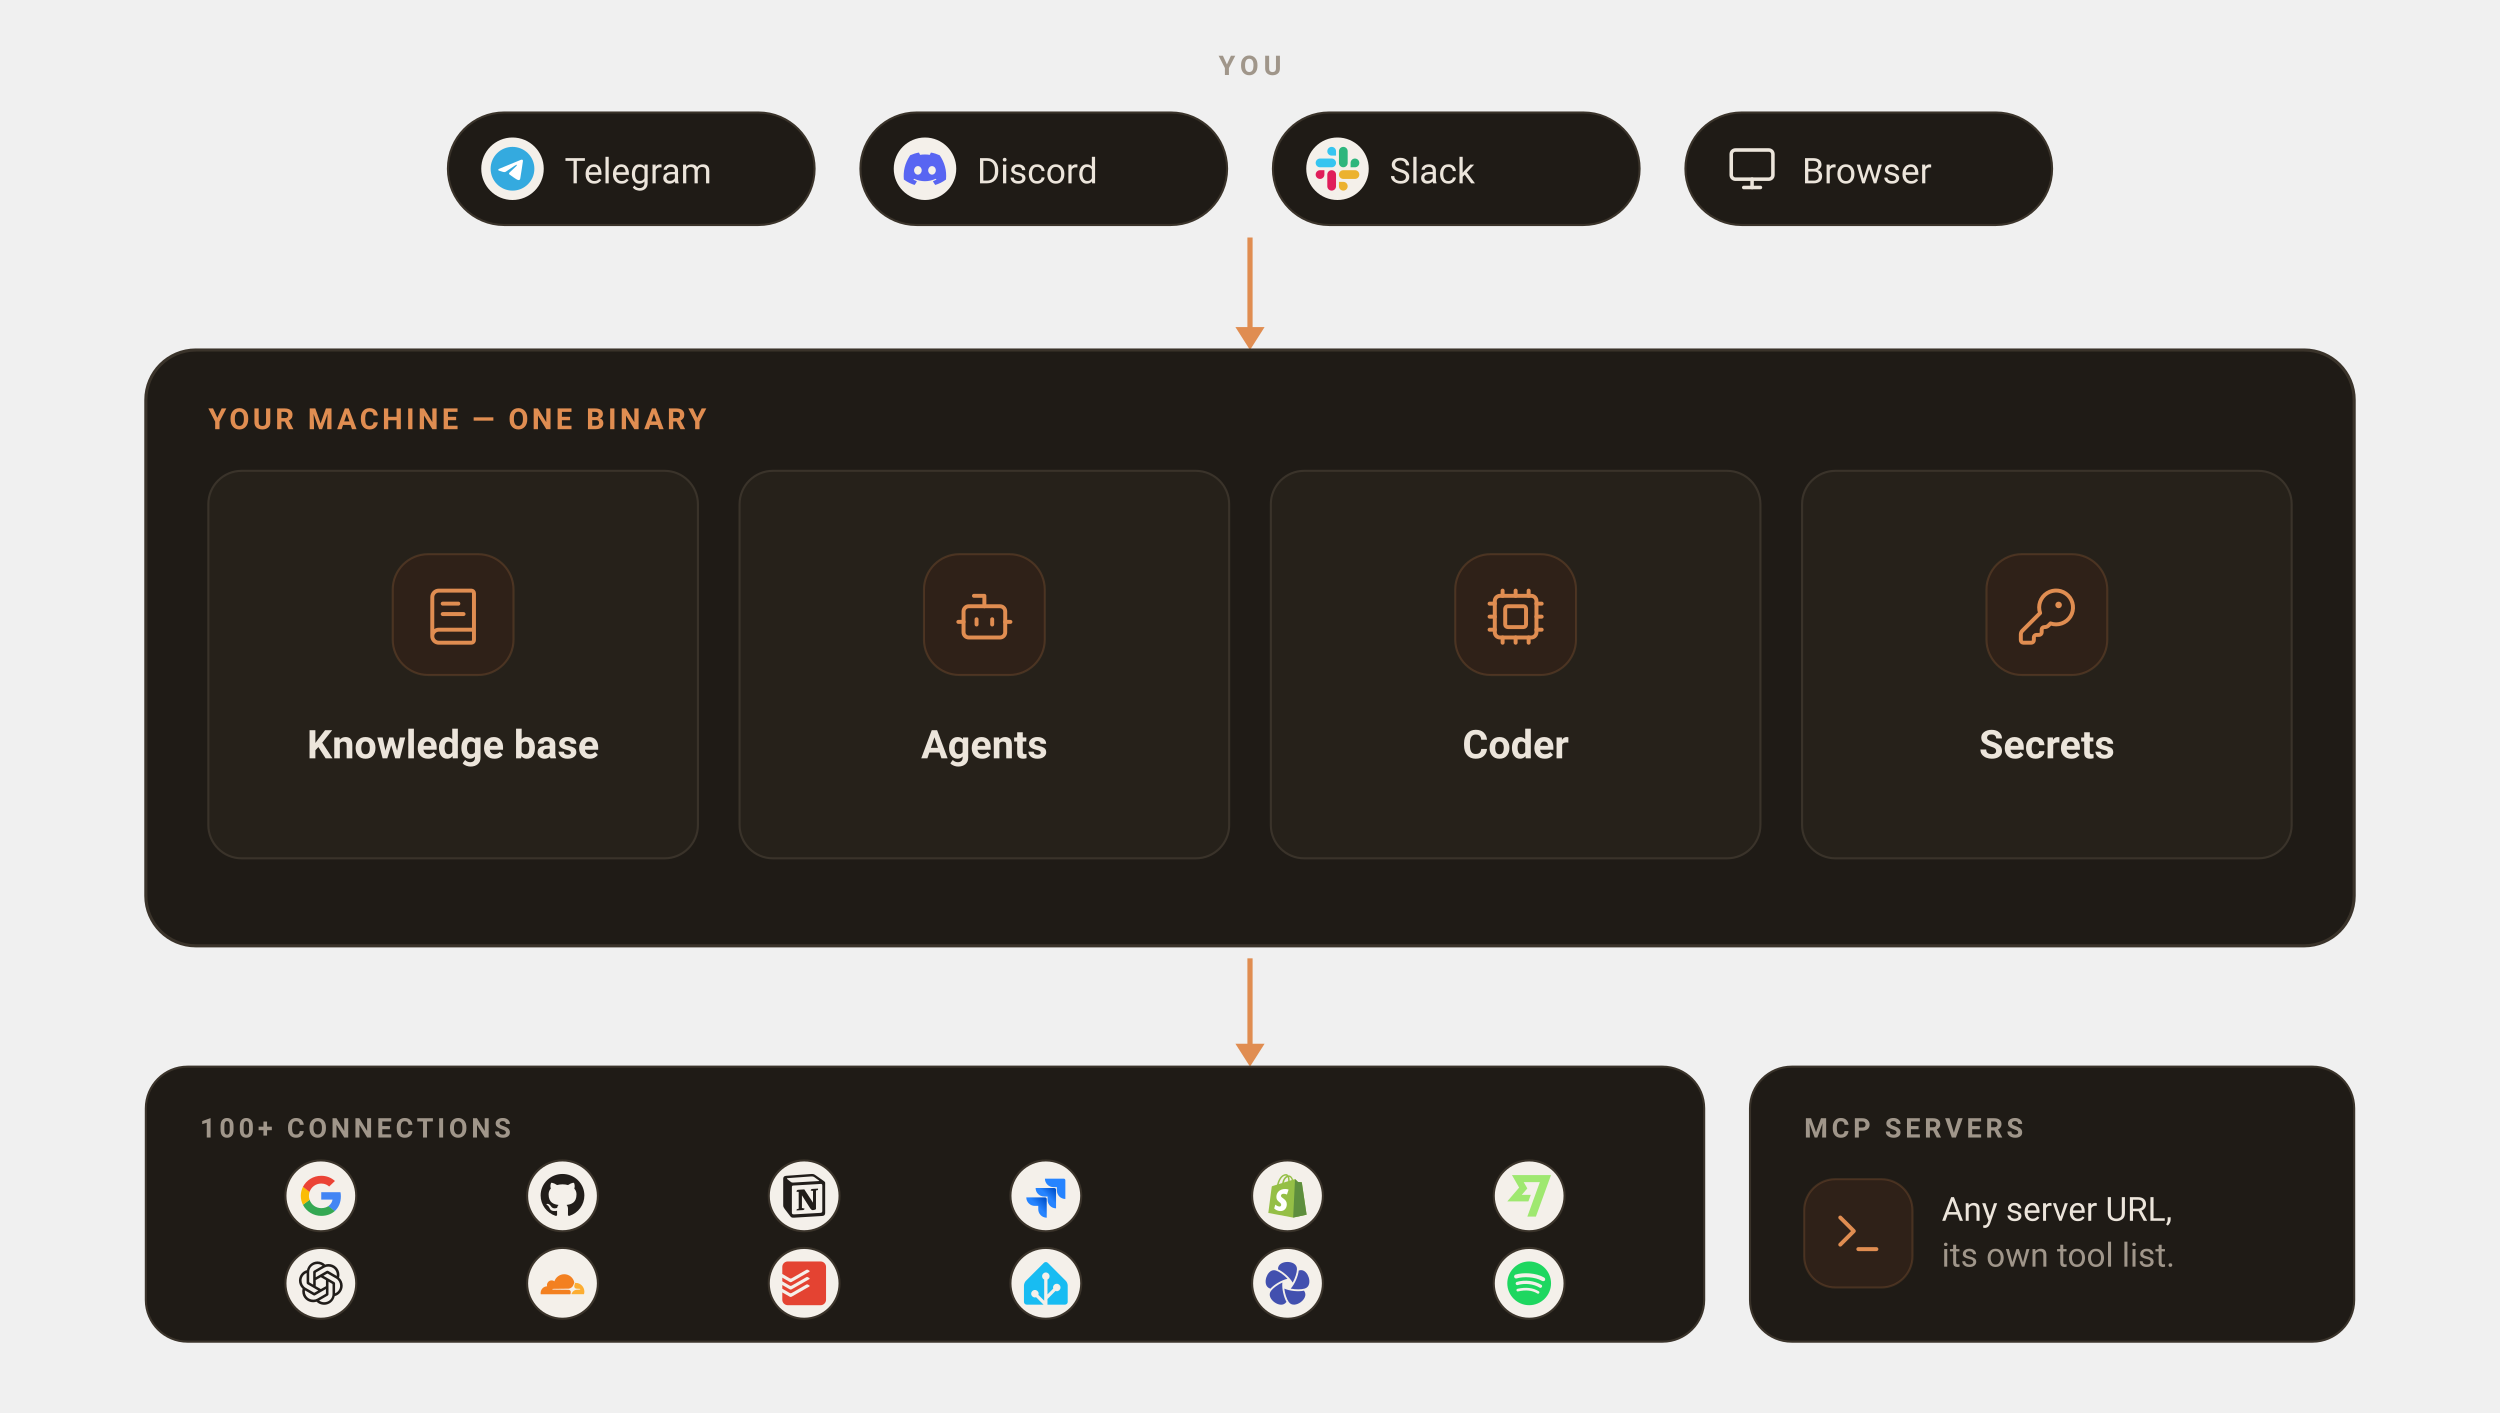
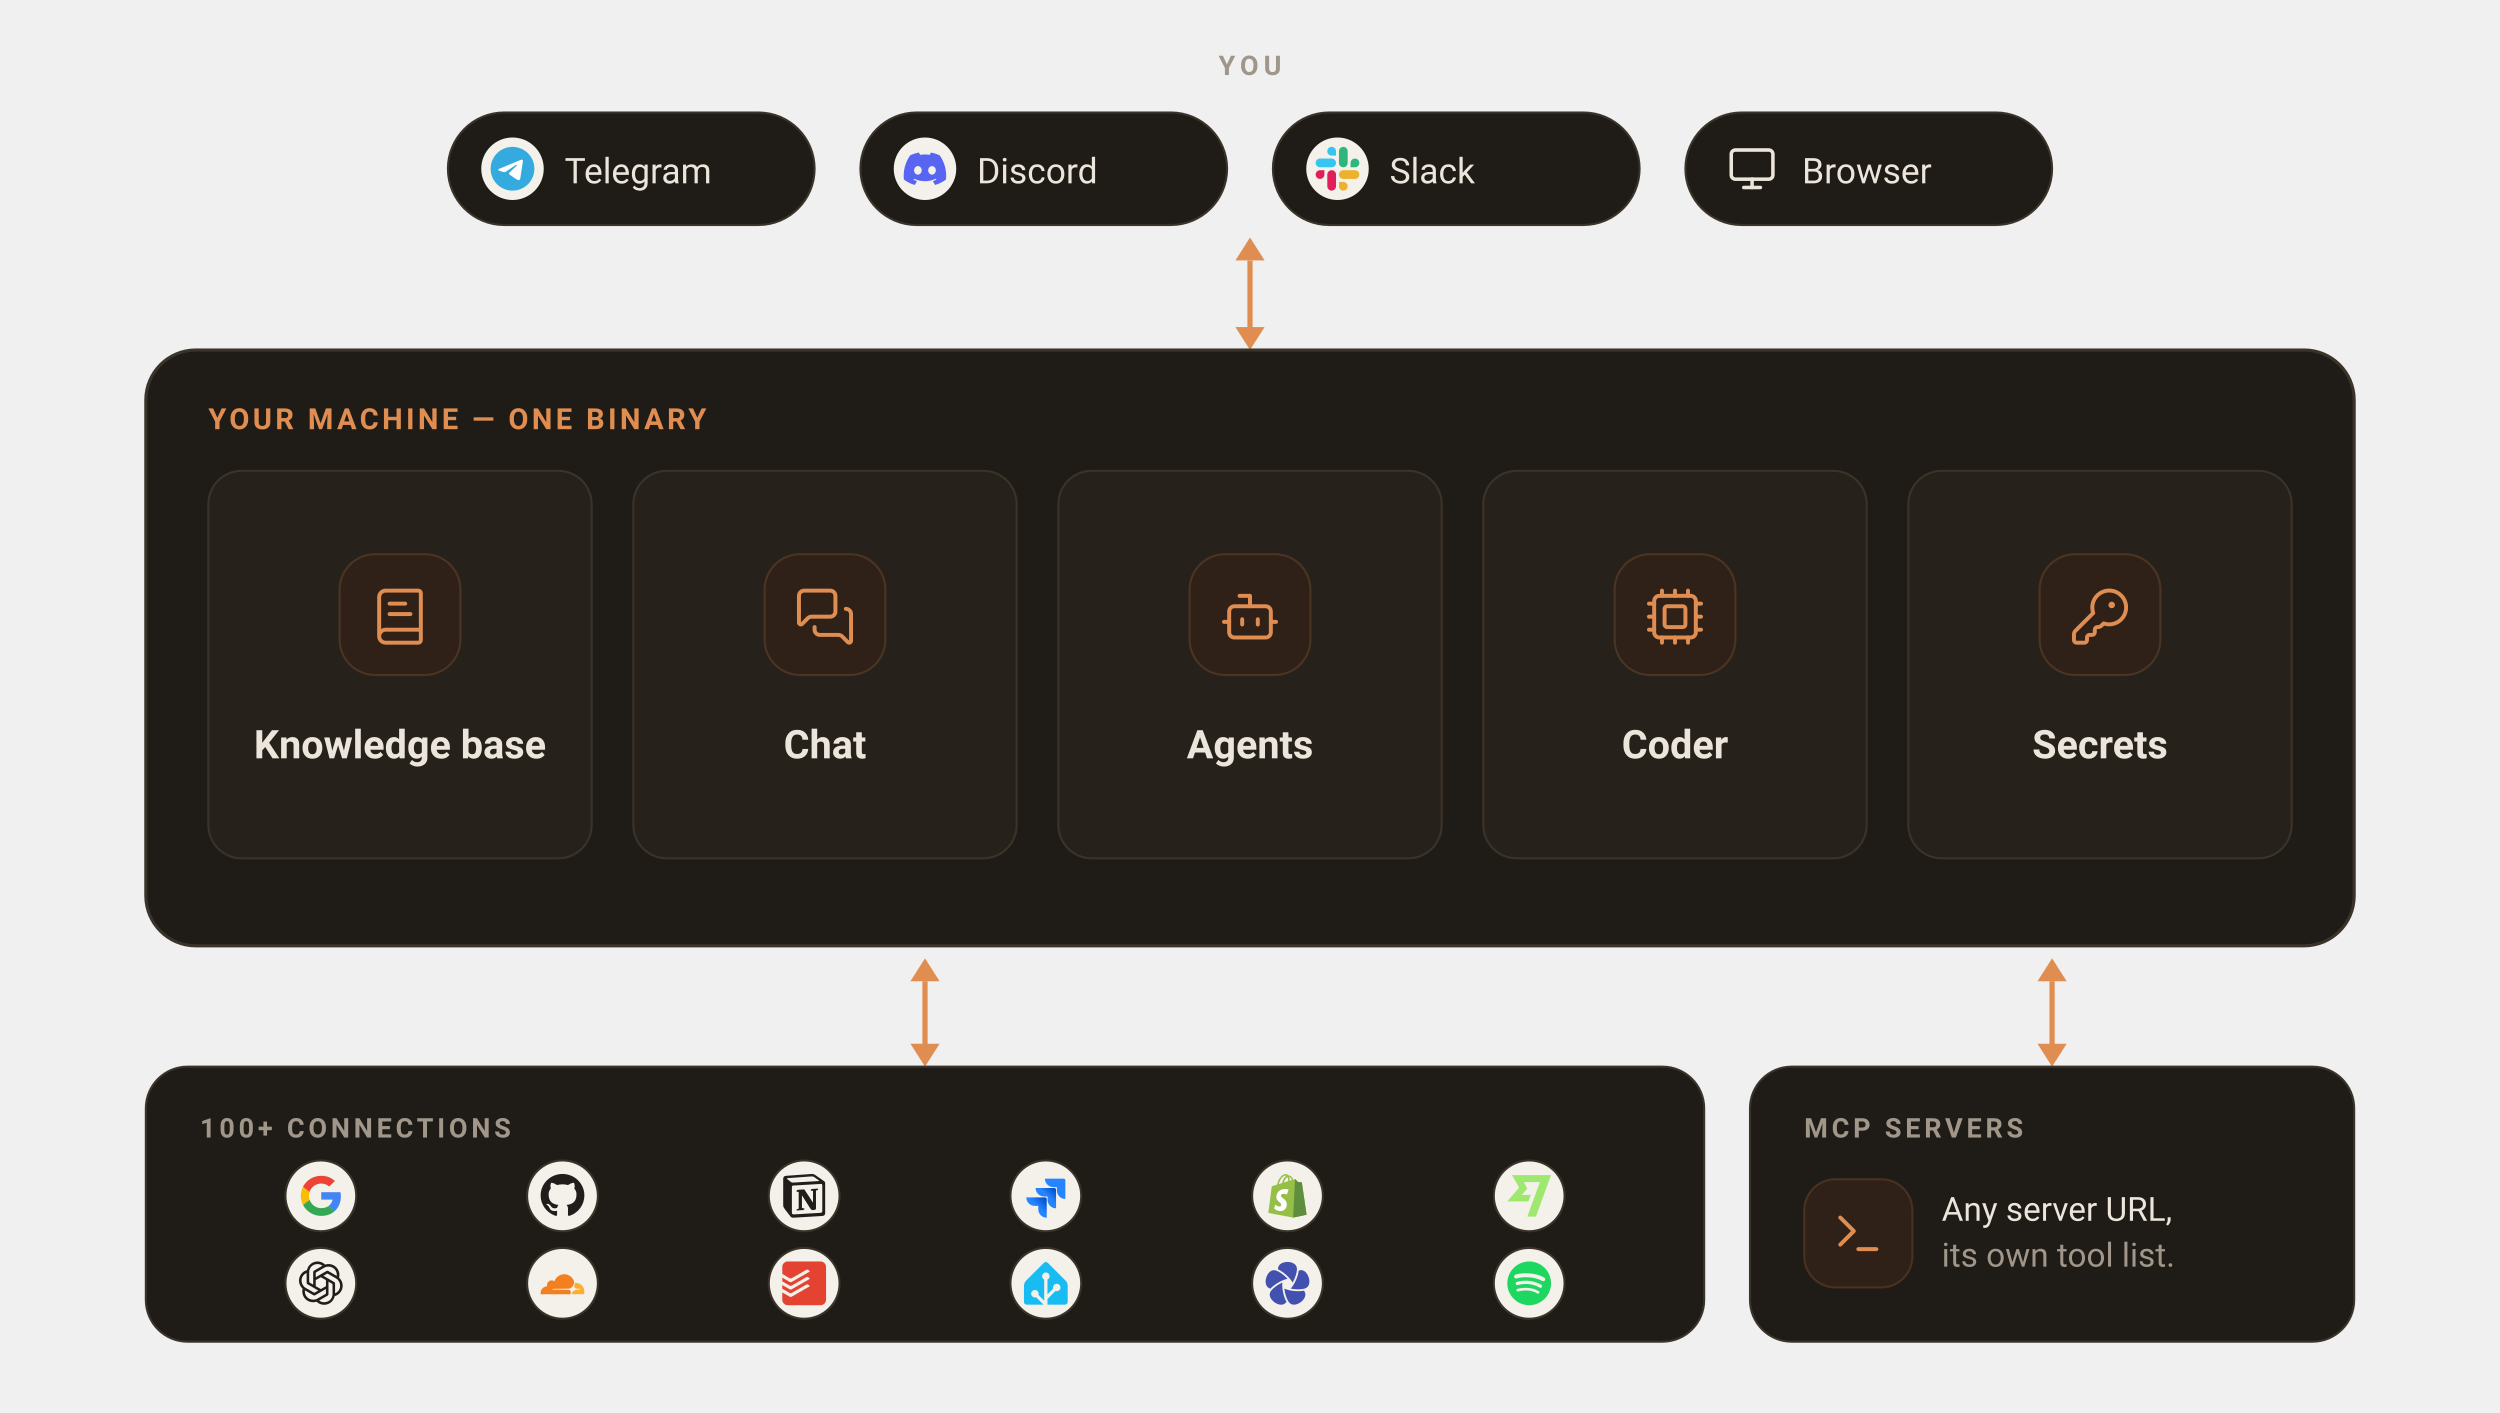
<svg xmlns="http://www.w3.org/2000/svg" xmlns:xlink="http://www.w3.org/1999/xlink" viewBox="0 0 1200 678" width="1200" height="678" role="img" aria-labelledby="rookery-architecture-telegram-di">
  <g font-family="ui-sans-serif, system-ui, -apple-system, 'Segoe UI', Roboto, Helvetica, Arial, sans-serif">
    <text x="600" y="36" font-size="13" fill="#a0968a" font-weight="600" text-anchor="middle" letter-spacing="2.4">YOU</text>
    <rect x="215" y="54" width="176" height="54" rx="27.0" fill="#1f1b16" stroke="#3a332a" />
    <circle cx="246" cy="81.0" r="15" fill="#f4f0ea" />
    <g transform="translate(235.5 70.5) scale(0.042)" color="#ece5db" fill="none">
      <path d="M250 500c138.071 0 250-111.929 250-250S388.071 0 250 0 0 111.929 0 250s111.929 250 250 250z" fill="#34aadf" />
      <path d="M104.047 247.832s125-51.3 168.352-69.364c16.619-7.225 72.977-30.347 72.977-30.347s26.012-10.115 23.844 14.451c-.723 10.116-6.503 45.52-12.283 83.815-8.671 54.191-18.064 113.439-18.064 113.439s-1.445 16.619-13.728 19.509-32.515-10.115-36.127-13.006c-2.891-2.167-54.191-34.682-72.977-50.578-5.058-4.335-10.838-13.005.722-23.121 26.012-23.844 57.081-53.468 75.867-72.254 8.671-8.671 17.341-28.902-18.786-4.336-51.3 35.405-101.878 68.642-101.878 68.642s-11.561 7.225-33.237.722c-21.677-6.502-46.966-15.173-46.966-15.173s-17.34-10.838 12.284-22.399z" fill="#fff" />
    </g>
    <text x="271" y="88" font-size="17" fill="#ece5db">Telegram</text>
    <rect x="413" y="54" width="176" height="54" rx="27.0" fill="#1f1b16" stroke="#3a332a" />
    <circle cx="444" cy="81.0" r="15" fill="#f4f0ea" />
    <g transform="translate(433.77 73.23) scale(0.02549)" color="#ece5db">
      <path d="m678.27 51.62c90.35 132.84 134.97 282.68 118.29 455.18-.07.73-.45 1.4-1.05 1.84-68.42 50.24-134.71 80.73-200.07 100.95a2.55 2.55 0 0 1 -2.81-.95c-15.1-21.01-28.82-43.16-40.84-66.42-.69-1.37-.06-3.02 1.36-3.56 21.79-8.21 42.51-18.05 62.44-29.7 1.57-.92 1.67-3.17.22-4.25-4.23-3.14-8.42-6.44-12.43-9.74-.75-.61-1.76-.73-2.61-.32-129.39 59.75-271.13 59.75-402.05 0-.85-.38-1.86-.25-2.59.35-4 3.3-8.2 6.57-12.39 9.71-1.45 1.08-1.33 3.33.25 4.25 19.93 11.43 40.65 21.49 62.41 29.74 1.41.54 2.08 2.15 1.38 3.52-11.76 23.29-25.48 45.44-40.86 66.45-.67.85-1.77 1.24-2.81.92-65.05-20.22-131.34-50.71-199.76-100.95-.57-.44-.98-1.14-1.04-1.87-13.94-149.21 14.47-300.29 118.18-455.18.25-.41.63-.73 1.07-.92 51.03-23.42 105.7-40.65 162.84-50.49 1.04-.16 2.08.32 2.62 1.24 7.06 12.5 15.13 28.53 20.59 41.63 60.23-9.2 121.4-9.2 182.89 0 5.46-12.82 13.25-29.13 20.28-41.63a2.47 2.47 0 0 1 2.62-1.24c57.17 9.87 111.84 27.1 162.83 50.49.45.19.82.51 1.04.95zm-339.04 283.7c.63-44.11-31.53-80.61-71.9-80.61-40.04 0-71.89 36.18-71.89 80.61 0 44.42 32.48 80.6 71.89 80.6 40.05 0 71.9-36.18 71.9-80.6zm265.82 0c.63-44.11-31.53-80.61-71.89-80.61-40.05 0-71.9 36.18-71.9 80.61 0 44.42 32.48 80.6 71.9 80.6 40.36 0 71.89-36.18 71.89-80.6z" fill="#5865f2" />
    </g>
    <text x="469" y="88" font-size="17" fill="#ece5db">Discord</text>
    <rect x="611" y="54" width="176" height="54" rx="27.0" fill="#1f1b16" stroke="#3a332a" />
    <circle cx="642" cy="81.0" r="15" fill="#f4f0ea" />
    <g transform="translate(631.52 70.5) scale(0.00856)" color="#ece5db">
      <g clip-rule="evenodd" fill-rule="evenodd">
        <path d="m897.4 0c-135.3.1-244.8 109.9-244.7 245.2-.1 135.3 109.5 245.1 244.8 245.2h244.8v-245.1c.1-135.3-109.5-245.1-244.9-245.3.1 0 .1 0 0 0m0 654h-652.6c-135.3.1-244.9 109.9-244.8 245.2-.2 135.3 109.4 245.1 244.7 245.3h652.7c135.3-.1 244.9-109.9 244.8-245.2.1-135.4-109.5-245.2-244.8-245.3z" fill="#36c5f0" />
        <path d="m2447.6 899.2c.1-135.3-109.5-245.1-244.8-245.2-135.3.1-244.9 109.9-244.8 245.2v245.3h244.8c135.3-.1 244.9-109.9 244.8-245.3zm-652.7 0v-654c.1-135.2-109.4-245-244.7-245.2-135.3.1-244.9 109.9-244.8 245.2v654c-.2 135.3 109.4 245.1 244.7 245.3 135.3-.1 244.9-109.9 244.8-245.3z" fill="#2eb67d" />
        <path d="m1550.1 2452.5c135.3-.1 244.9-109.9 244.8-245.2.1-135.3-109.5-245.1-244.8-245.2h-244.8v245.2c-.1 135.2 109.5 245 244.8 245.2zm0-654.1h652.7c135.3-.1 244.9-109.9 244.8-245.2.2-135.3-109.4-245.1-244.7-245.3h-652.7c-135.3.1-244.9 109.9-244.8 245.2-.1 135.4 109.4 245.2 244.7 245.3z" fill="#ecb22e" />
        <path d="m0 1553.2c-.1 135.3 109.5 245.1 244.8 245.2 135.3-.1 244.9-109.9 244.8-245.2v-245.2h-244.8c-135.3.1-244.9 109.9-244.8 245.2zm652.7 0v654c-.2 135.3 109.4 245.1 244.7 245.3 135.3-.1 244.9-109.9 244.8-245.2v-653.9c.2-135.3-109.4-245.1-244.7-245.3-135.4 0-244.9 109.8-244.8 245.1 0 0 0 .1 0 0" fill="#e01e5a" />
      </g>
    </g>
    <text x="667" y="88" font-size="17" fill="#ece5db">Slack</text>
    <rect x="809" y="54" width="176" height="54" rx="27.0" fill="#1f1b16" stroke="#3a332a" />
    <g transform="translate(829 69) scale(1)" fill="none" stroke="#ece5db" color="#ece5db" stroke-width="1.700" stroke-linecap="round" stroke-linejoin="round">
      <rect width="20" height="14" x="2" y="3" rx="2" />
      <line x1="8" x2="16" y1="21" y2="21" />
      <line x1="12" x2="12" y1="17" y2="21" />
    </g>
    <text x="865" y="88" font-size="17" fill="#ece5db">Browser</text>
-     <path d="M600 114V159" stroke="#e08d51" stroke-width="2.5" />
-     <path d="M593 157l7 11 7-11z" fill="#e08d51" />
+     <path d="M600 125V159" stroke="#e08d51" stroke-width="2.5" />
+     <path d="M593 157l7 11 7 -11z" fill="#e08d51" />
+     <path d="M593 125l7 -11 7 11z" fill="#e08d51" />
    <rect x="70" y="168" width="1060" height="286" rx="24" fill="#1f1b16" stroke="#3a332a" stroke-width="1.5" />
    <text x="100" y="206" font-size="14" fill="#e08d51" font-weight="600" letter-spacing="1.6">YOUR MACHINE — ONE BINARY</text>
-     <rect x="100" y="226" width="235" height="186" rx="16" fill="#26211a" stroke="#3a332a" />
-     <rect x="188.5" y="266" width="58" height="58" rx="17" fill="#2f2118" stroke="#e08d51" stroke-opacity="0.18" />
-     <g transform="translate(202.5 281) scale(1.25)" fill="none" stroke="#e08d51" color="#e08d51" stroke-width="1.520" stroke-linecap="round" stroke-linejoin="round">
+     <rect x="100" y="226" width="184" height="186" rx="16" fill="#26211a" stroke="#3a332a" />
+     <rect x="163" y="266" width="58" height="58" rx="17" fill="#2f2118" stroke="#e08d51" stroke-opacity="0.18" />
+     <g transform="translate(177 281) scale(1.25)" fill="none" stroke="#e08d51" color="#e08d51" stroke-width="1.520" stroke-linecap="round" stroke-linejoin="round">
      <path d="M4 19.5v-15A2.5 2.5 0 0 1 6.5 2H19a1 1 0 0 1 1 1v18a1 1 0 0 1-1 1H6.5a1 1 0 0 1 0-5H20" />
      <path d="M8 11h8" />
      <path d="M8 7h6" />
    </g>
-     <text x="217.5" y="364" font-size="19" fill="#ece5db" font-weight="600" text-anchor="middle">Knowledge base</text>
-     <rect x="355" y="226" width="235" height="186" rx="16" fill="#26211a" stroke="#3a332a" />
-     <rect x="443.5" y="266" width="58" height="58" rx="17" fill="#2f2118" stroke="#e08d51" stroke-opacity="0.18" />
-     <g transform="translate(457.5 281) scale(1.25)" fill="none" stroke="#e08d51" color="#e08d51" stroke-width="1.520" stroke-linecap="round" stroke-linejoin="round">
+     <text x="192" y="364" font-size="19" fill="#ece5db" font-weight="600" text-anchor="middle">Knowledge base</text>
+     <rect x="304" y="226" width="184" height="186" rx="16" fill="#26211a" stroke="#3a332a" />
+     <rect x="367" y="266" width="58" height="58" rx="17" fill="#2f2118" stroke="#e08d51" stroke-opacity="0.18" />
+     <g transform="translate(381 281) scale(1.25)" fill="none" stroke="#e08d51" color="#e08d51" stroke-width="1.520" stroke-linecap="round" stroke-linejoin="round">
+       <path d="M16 10a2 2 0 0 1-2 2H6.828a2 2 0 0 0-1.414.586l-2.202 2.202A.71.71 0 0 1 2 14.286V4a2 2 0 0 1 2-2h10a2 2 0 0 1 2 2z" />
+       <path d="M20 9a2 2 0 0 1 2 2v10.286a.71.71 0 0 1-1.212.502l-2.202-2.202A2 2 0 0 0 17.172 19H10a2 2 0 0 1-2-2v-1" />
+     </g>
+     <text x="396" y="364" font-size="19" fill="#ece5db" font-weight="600" text-anchor="middle">Chat</text>
+     <rect x="508" y="226" width="184" height="186" rx="16" fill="#26211a" stroke="#3a332a" />
+     <rect x="571" y="266" width="58" height="58" rx="17" fill="#2f2118" stroke="#e08d51" stroke-opacity="0.18" />
+     <g transform="translate(585 281) scale(1.25)" fill="none" stroke="#e08d51" color="#e08d51" stroke-width="1.520" stroke-linecap="round" stroke-linejoin="round">
      <path d="M12 8V4H8" />
      <rect width="16" height="12" x="4" y="8" rx="2" />
      <path d="M2 14h2" />
      <path d="M20 14h2" />
      <path d="M15 13v2" />
      <path d="M9 13v2" />
    </g>
-     <text x="472.5" y="364" font-size="19" fill="#ece5db" font-weight="600" text-anchor="middle">Agents</text>
-     <rect x="610" y="226" width="235" height="186" rx="16" fill="#26211a" stroke="#3a332a" />
-     <rect x="698.5" y="266" width="58" height="58" rx="17" fill="#2f2118" stroke="#e08d51" stroke-opacity="0.18" />
-     <g transform="translate(712.5 281) scale(1.25)" fill="none" stroke="#e08d51" color="#e08d51" stroke-width="1.520" stroke-linecap="round" stroke-linejoin="round">
+     <text x="600" y="364" font-size="19" fill="#ece5db" font-weight="600" text-anchor="middle">Agents</text>
+     <rect x="712" y="226" width="184" height="186" rx="16" fill="#26211a" stroke="#3a332a" />
+     <rect x="775" y="266" width="58" height="58" rx="17" fill="#2f2118" stroke="#e08d51" stroke-opacity="0.18" />
+     <g transform="translate(789 281) scale(1.25)" fill="none" stroke="#e08d51" color="#e08d51" stroke-width="1.520" stroke-linecap="round" stroke-linejoin="round">
      <path d="M12 20v2" />
      <path d="M12 2v2" />
      <path d="M17 20v2" />
      <path d="M17 2v2" />
      <path d="M2 12h2" />
      <path d="M2 17h2" />
      <path d="M2 7h2" />
      <path d="M20 12h2" />
      <path d="M20 17h2" />
      <path d="M20 7h2" />
      <path d="M7 20v2" />
      <path d="M7 2v2" />
      <rect x="4" y="4" width="16" height="16" rx="2" />
      <rect x="8" y="8" width="8" height="8" rx="1" />
    </g>
-     <text x="727.5" y="364" font-size="19" fill="#ece5db" font-weight="600" text-anchor="middle">Coder</text>
-     <rect x="865" y="226" width="235" height="186" rx="16" fill="#26211a" stroke="#3a332a" />
-     <rect x="953.5" y="266" width="58" height="58" rx="17" fill="#2f2118" stroke="#e08d51" stroke-opacity="0.18" />
-     <g transform="translate(967.5 281) scale(1.25)" fill="none" stroke="#e08d51" color="#e08d51" stroke-width="1.520" stroke-linecap="round" stroke-linejoin="round">
+     <text x="804" y="364" font-size="19" fill="#ece5db" font-weight="600" text-anchor="middle">Coder</text>
+     <rect x="916" y="226" width="184" height="186" rx="16" fill="#26211a" stroke="#3a332a" />
+     <rect x="979" y="266" width="58" height="58" rx="17" fill="#2f2118" stroke="#e08d51" stroke-opacity="0.18" />
+     <g transform="translate(993 281) scale(1.25)" fill="none" stroke="#e08d51" color="#e08d51" stroke-width="1.520" stroke-linecap="round" stroke-linejoin="round">
      <path d="M2.586 17.414A2 2 0 0 0 2 18.828V21a1 1 0 0 0 1 1h3a1 1 0 0 0 1-1v-1a1 1 0 0 1 1-1h1a1 1 0 0 0 1-1v-1a1 1 0 0 1 1-1h.172a2 2 0 0 0 1.414-.586l.814-.814a6.5 6.5 0 1 0-4-4z" />
      <circle cx="16.5" cy="7.5" r=".5" fill="currentColor" />
    </g>
-     <text x="982.5" y="364" font-size="19" fill="#ece5db" font-weight="600" text-anchor="middle">Secrets</text>
-     <path d="M600 460V503" stroke="#e08d51" stroke-width="2.5" />
-     <path d="M593 501l7 11 7-11z" fill="#e08d51" />
+     <text x="1008" y="364" font-size="19" fill="#ece5db" font-weight="600" text-anchor="middle">Secrets</text>
+     <path d="M444 471V503" stroke="#e08d51" stroke-width="2.5" />
+     <path d="M437 501l7 11 7 -11z" fill="#e08d51" />
+     <path d="M437 471l7 -11 7 11z" fill="#e08d51" />
+     <path d="M985 471V503" stroke="#e08d51" stroke-width="2.5" />
+     <path d="M978 501l7 11 7 -11z" fill="#e08d51" />
+     <path d="M978 471l7 -11 7 11z" fill="#e08d51" />
    <rect x="70" y="512" width="748" height="132" rx="20" fill="#1f1b16" stroke="#3a332a" />
    <text x="96" y="546" font-size="13" fill="#a0968a" font-weight="600" letter-spacing="1.8">100+ CONNECTIONS</text>
    <circle cx="154" cy="574" r="17" fill="#f4f0ea" stroke="#3a332a" />
    <g transform="translate(143.5 563.5) scale(0.875)" color="#211d1a">
      <path d="M23 12.245c0-.905-.075-1.565-.236-2.25h-10.54v4.083h6.186c-.124 1.014-.797 2.542-2.294 3.569l-.021.136 3.332 2.53.23.022C21.779 18.417 23 15.593 23 12.245z" fill="#4285F4" />
      <path d="M12.225 23c3.03 0 5.574-.978 7.433-2.665l-3.542-2.688c-.948.648-2.22 1.1-3.891 1.1a6.745 6.745 0 01-6.386-4.572l-.132.011-3.465 2.628-.045.124C4.043 20.531 7.835 23 12.225 23z" fill="#34A853" />
      <path d="M5.84 14.175A6.65 6.65 0 015.463 12c0-.758.138-1.491.361-2.175l-.006-.147-3.508-2.67-.115.054A10.831 10.831 0 001 12c0 1.772.436 3.447 1.197 4.938l3.642-2.763z" fill="#FBBC05" />
      <path d="M12.225 5.253c2.108 0 3.529.892 4.34 1.638l3.167-3.031C17.787 2.088 15.255 1 12.225 1 7.834 1 4.043 3.469 2.197 7.062l3.63 2.763a6.77 6.77 0 016.398-4.572z" fill="#EB4335" />
    </g>
    <circle cx="270" cy="574" r="17" fill="#f4f0ea" stroke="#3a332a" />
    <g transform="translate(259.5 563.5) scale(0.875)" color="#211d1a" fill="currentColor" fill-rule="evenodd">
      <path d="M12 0c6.63 0 12 5.276 12 11.79-.001 5.067-3.29 9.567-8.175 11.187-.6.118-.825-.25-.825-.56 0-.398.015-1.665.015-3.242 0-1.105-.375-1.813-.81-2.181 2.67-.295 5.475-1.297 5.475-5.822 0-1.297-.465-2.344-1.23-3.169.12-.295.54-1.503-.12-3.125 0 0-1.005-.324-3.3 1.209a11.32 11.32 0 00-3-.398c-1.02 0-2.04.133-3 .398-2.295-1.518-3.3-1.209-3.3-1.209-.66 1.622-.24 2.83-.12 3.125-.765.825-1.23 1.887-1.23 3.169 0 4.51 2.79 5.527 5.46 5.822-.345.294-.66.81-.765 1.577-.69.31-2.415.81-3.495-.973-.225-.354-.9-1.223-1.845-1.209-1.005.015-.405.56.015.781.51.28 1.095 1.327 1.23 1.666.24.663 1.02 1.93 4.035 1.385 0 .988.015 1.916.015 2.196 0 .31-.225.664-.825.56C3.303 21.374-.003 16.867 0 11.791 0 5.276 5.37 0 12 0z" />
    </g>
    <circle cx="386" cy="574" r="17" fill="#f4f0ea" stroke="#3a332a" />
    <g transform="translate(375.5 563.5) scale(0.875)" color="#211d1a" fill="currentColor" fill-rule="evenodd">
      <path clip-rule="evenodd" d="M15.257.055l-13.31.98C.874 1.128.5 1.83.5 2.667v14.559c0 .654.233 1.213.794 1.96l3.129 4.06c.513.653.98.794 1.962.745l15.457-.932c1.307-.093 1.681-.7 1.681-1.727V4.954c0-.53-.21-.684-.829-1.135l-.106-.078L18.34.755c-1.027-.746-1.45-.84-3.083-.7zm-8.521 4.63c-1.263.086-1.549.105-2.266-.477L2.647 2.76c-.186-.187-.092-.42.375-.466l12.796-.933c1.074-.094 1.634.28 2.054.606l2.195 1.587c.093.047.326.326.047.326l-13.216.794-.162.01zM5.263 21.193V7.287c0-.606.187-.886.748-.933l15.176-.886c.515-.047.748.28.748.886v13.81c0 .609-.093 1.122-.934 1.168l-14.523.84c-.842.047-1.215-.232-1.215-.98zm14.338-13.16c.093.422 0 .842-.422.89l-.699.139v10.264c-.608.327-1.168.513-1.635.513-.747 0-.934-.232-1.495-.932l-4.576-7.185v6.952l1.448.327s0 .84-1.169.84l-3.221.186c-.094-.187 0-.654.327-.747l.84-.232V9.853L7.832 9.76c-.093-.42.14-1.026.794-1.073l3.456-.232 4.763 7.279v-6.44l-1.214-.14c-.094-.513.28-.887.747-.933l3.223-.187z" />
    </g>
    <circle cx="502" cy="574" r="17" fill="#f4f0ea" stroke="#3a332a" />
    <g transform="translate(492.62 565.75) scale(0.07344)" color="#211d1a">
      <linearGradient id="jira-a">
        <stop offset=".18" stop-color="#0052cc" />
        <stop offset="1" stop-color="#2684ff" />
      </linearGradient>
      <linearGradient id="jira-b" x1="98.031%" x2="58.888%" xlink:href="#jira-a" y1=".161%" y2="40.766%" />
      <linearGradient id="jira-c" x1="100.665%" x2="55.402%" xlink:href="#jira-a" y1=".455%" y2="44.727%" />
      <path d="M244.658 0H121.707a55.502 55.502 0 0 0 55.502 55.502h22.649V77.37c.02 30.625 24.841 55.447 55.466 55.467V10.666C255.324 4.777 250.55 0 244.658 0z" fill="#2684ff" />
      <path d="M183.822 61.262H60.872c.019 30.625 24.84 55.447 55.466 55.467h22.649v21.938c.039 30.625 24.877 55.43 55.502 55.43V71.93c0-5.891-4.776-10.667-10.667-10.667z" fill="url(#jira-b)" />
      <path d="M122.951 122.489H0c0 30.653 24.85 55.502 55.502 55.502h22.72v21.867c.02 30.597 24.798 55.408 55.396 55.466V133.156c0-5.891-4.776-10.667-10.667-10.667z" fill="url(#jira-c)" />
    </g>
    <circle cx="618" cy="574" r="17" fill="#f4f0ea" stroke="#3a332a" />
    <g transform="translate(608.79 563.5) scale(0.07192)" color="#211d1a">
      <path d="M223.774 57.34c-.201-1.46-1.48-2.268-2.537-2.357-1.055-.088-23.383-1.743-23.383-1.743s-15.507-15.395-17.209-17.099c-1.703-1.703-5.029-1.185-6.32-.805-.19.056-3.388 1.043-8.678 2.68-5.18-14.906-14.322-28.604-30.405-28.604-.444 0-.901.018-1.358.044C129.31 3.407 123.644.779 118.75.779c-37.465 0-55.364 46.835-60.976 70.635-14.558 4.511-24.9 7.718-26.221 8.133-8.126 2.549-8.383 2.805-9.45 10.462C21.3 95.806.038 260.235.038 260.235l165.678 31.042 89.77-19.42S223.973 58.8 223.775 57.34zM156.49 40.848l-14.019 4.339c.005-.988.01-1.96.01-3.023 0-9.264-1.286-16.723-3.349-22.636 8.287 1.04 13.806 10.469 17.358 21.32zm-27.638-19.483c2.304 5.773 3.802 14.058 3.802 25.238 0 .572-.005 1.095-.01 1.624-9.117 2.824-19.024 5.89-28.953 8.966 5.575-21.516 16.025-31.908 25.161-35.828zm-11.131-10.537c1.617 0 3.246.549 4.805 1.622-12.007 5.65-24.877 19.88-30.312 48.297l-22.886 7.088C75.694 46.16 90.81 10.828 117.72 10.828z" fill="#95BF46" />
      <path d="M221.237 54.983c-1.055-.088-23.383-1.743-23.383-1.743s-15.507-15.395-17.209-17.099c-.637-.634-1.496-.959-2.394-1.099l-12.527 256.233 89.762-19.418S223.972 58.8 223.774 57.34c-.201-1.46-1.48-2.268-2.537-2.357" fill="#5E8E3E" />
      <path d="M135.242 104.585l-11.069 32.926s-9.698-5.176-21.586-5.176c-17.428 0-18.305 10.937-18.305 13.693 0 15.038 39.2 20.8 39.2 56.024 0 27.713-17.577 45.558-41.277 45.558-28.44 0-42.984-17.7-42.984-17.7l7.615-25.16s14.95 12.835 27.565 12.835c8.243 0 11.596-6.49 11.596-11.232 0-19.616-32.16-20.491-32.16-52.724 0-27.129 19.472-53.382 58.778-53.382 15.145 0 22.627 4.338 22.627 4.338" fill="#FFF" />
    </g>
    <circle cx="734" cy="574" r="17" fill="#f4f0ea" stroke="#3a332a" />
    <g transform="translate(723.5 563.5) scale(0.875)" color="#211d1a">
      <path fill="#9FE870" d="M6.488 7.469 0 15.05h11.585l1.301-3.576H7.922l3.033-3.507.01-.092L8.993 4.48h8.873l-6.878 18.925h4.706L24 .595H2.543l3.945 6.874Z" />
    </g>
    <circle cx="154" cy="616" r="17" fill="#f4f0ea" stroke="#3a332a" />
    <g transform="translate(143.5 605.5) scale(0.875)" color="#211d1a" fill="currentColor" fill-rule="evenodd">
      <path d="M9.205 8.658v-2.26c0-.19.072-.333.238-.428l4.543-2.616c.619-.357 1.356-.523 2.117-.523 2.854 0 4.662 2.212 4.662 4.566 0 .167 0 .357-.024.547l-4.71-2.759a.797.797 0 00-.856 0l-5.97 3.473zm10.609 8.8V12.06c0-.333-.143-.57-.429-.737l-5.97-3.473 1.95-1.118a.433.433 0 01.476 0l4.543 2.617c1.309.76 2.189 2.378 2.189 3.948 0 1.808-1.07 3.473-2.76 4.163zM7.802 12.703l-1.95-1.142c-.167-.095-.239-.238-.239-.428V5.899c0-2.545 1.95-4.472 4.591-4.472 1 0 1.927.333 2.712.928L8.23 5.067c-.285.166-.428.404-.428.737v6.898zM12 15.128l-2.795-1.57v-3.33L12 8.658l2.795 1.57v3.33L12 15.128zm1.796 7.23c-1 0-1.927-.332-2.712-.927l4.686-2.712c.285-.166.428-.404.428-.737v-6.898l1.974 1.142c.167.095.238.238.238.428v5.233c0 2.545-1.974 4.472-4.614 4.472zm-5.637-5.303l-4.544-2.617c-1.308-.761-2.188-2.378-2.188-3.948A4.482 4.482 0 014.21 6.327v5.423c0 .333.143.571.428.738l5.947 3.449-1.95 1.118a.432.432 0 01-.476 0zm-.262 3.9c-2.688 0-4.662-2.021-4.662-4.519 0-.19.024-.38.047-.57l4.686 2.71c.286.167.571.167.856 0l5.97-3.448v2.26c0 .19-.07.333-.237.428l-4.543 2.616c-.619.357-1.356.523-2.117.523zm5.899 2.83a5.947 5.947 0 005.827-4.756C22.287 18.339 24 15.84 24 13.296c0-1.665-.713-3.282-1.998-4.448.119-.5.19-.999.19-1.498 0-3.401-2.759-5.947-5.946-5.947-.642 0-1.26.095-1.88.31A5.962 5.962 0 0010.205 0a5.947 5.947 0 00-5.827 4.757C1.713 5.447 0 7.945 0 10.49c0 1.666.713 3.283 1.998 4.448-.119.5-.19 1-.19 1.499 0 3.401 2.759 5.946 5.946 5.946.642 0 1.26-.095 1.88-.309a5.96 5.96 0 004.162 1.713z" />
    </g>
    <circle cx="270" cy="616" r="17" fill="#f4f0ea" stroke="#3a332a" />
    <g transform="translate(259.5 605.5) scale(0.875)" color="#211d1a">
      <path d="M16.493 17.4c.135-.52.08-.983-.161-1.338-.215-.328-.592-.519-1.05-.519l-8.663-.109a.148.148 0 01-.135-.082c-.027-.054-.027-.109-.027-.163.027-.082.108-.164.189-.164l8.744-.11c1.05-.054 2.153-.9 2.556-1.937l.511-1.31c.027-.055.027-.11.027-.164C17.92 8.91 15.66 7 12.942 7c-2.503 0-4.628 1.638-5.381 3.903a2.432 2.432 0 00-1.803-.491c-1.21.109-2.153 1.092-2.287 2.32-.027.328 0 .628.054.9C1.56 13.688 0 15.326 0 17.319c0 .19.027.355.027.545 0 .082.08.137.161.137h15.983c.08 0 .188-.055.215-.164l.107-.437" fill="#F38020" />
      <path d="M19.238 11.75h-.242c-.054 0-.108.054-.135.109l-.35 1.2c-.134.52-.08.983.162 1.338.215.328.592.518 1.05.518l1.855.11c.054 0 .108.027.135.082.027.054.027.109.027.163-.027.082-.108.164-.188.164l-1.91.11c-1.05.054-2.153.9-2.557 1.937l-.134.355c-.027.055.026.137.107.137h6.592c.081 0 .162-.055.162-.137.107-.41.188-.846.188-1.31-.027-2.62-2.153-4.777-4.762-4.777" fill="#FCAD32" />
    </g>
    <circle cx="386" cy="616" r="17" fill="#f4f0ea" stroke="#3a332a" />
    <g transform="translate(375.5 605.5) scale(0.875)" color="#211d1a">
      <path fill="#E44332" d="M21 0H3C1.35 0 0 1.35 0 3v3.858s3.854 2.24 4.098 2.38c.31.18.694.177 1.004 0 .26-.147 8.02-4.608 8.136-4.675.279-.161.58-.107.748-.01.164.097.606.348.84.48.232.134.221.502.013.622l-9.712 5.59c-.346.2-.69.204-1.048.002C3.478 10.907.998 9.463 0 8.882v2.02l4.098 2.38c.31.18.694.177 1.004 0 .26-.147 8.02-4.609 8.136-4.676.279-.16.58-.106.748-.008.164.096.606.347.84.48.232.133.221.5.013.62-.208.121-9.288 5.346-9.712 5.59-.346.2-.69.205-1.048.002C3.478 14.951.998 13.506 0 12.926v2.02l4.098 2.38c.31.18.694.177 1.004 0 .26-.147 8.02-4.609 8.136-4.676.279-.16.58-.106.748-.009.164.097.606.348.84.48.232.133.221.502.013.622l-9.712 5.59c-.346.199-.69.204-1.048.001C3.478 18.994.998 17.55 0 16.97V21c0 1.65 1.35 3 3 3h18c1.65 0 3-1.35 3-3V3c0-1.65-1.35-3-3-3z" />
    </g>
    <circle cx="502" cy="616" r="17" fill="#f4f0ea" stroke="#3a332a" />
    <g transform="translate(491.5 605.5) scale(0.875)" color="#211d1a">
      <path fill="#18BCF2" d="M22.939 10.627 13.061.749a1.505 1.505 0 0 0-2.121 0l-9.879 9.878C.478 11.21 0 12.363 0 13.187v9c0 .826.675 1.5 1.5 1.5h9.227l-4.063-4.062a2.034 2.034 0 0 1-.664.113c-1.13 0-2.05-.92-2.05-2.05s.92-2.05 2.05-2.05 2.05.92 2.05 2.05c0 .233-.041.456-.113.665l3.163 3.163V9.928a2.05 2.05 0 0 1-1.15-1.84c0-1.13.92-2.05 2.05-2.05s2.05.92 2.05 2.05a2.05 2.05 0 0 1-1.15 1.84v8.127l3.146-3.146A2.051 2.051 0 0 1 18 12.239c1.13 0 2.05.92 2.05 2.05s-.92 2.05-2.05 2.05c-.25 0-.488-.047-.709-.13L12.9 20.602v3.088h9.6c.825 0 1.5-.675 1.5-1.5v-9c0-.825-.477-1.977-1.061-2.561z" />
    </g>
    <circle cx="618" cy="616" r="17" fill="#f4f0ea" stroke="#3a332a" />
    <g transform="translate(607.5 605.5) scale(0.875)" color="#211d1a">
      <path fill="#4250AF" d="M11.986.27c-2.409 0-5.207 1.091-5.207 3.895v.152c1.343.597 2.935 1.663 4.412 2.971 1.571 1.391 2.837 2.882 3.652 4.287 1.4-2.503 2.336-5.478 2.348-7.373V4.164c0-2.804-2.796-3.895-5.205-3.895m7.512 4.49c-.378-.008-.775.05-1.191.185-.037.012-.086.028-.144.047-.152 1.461-.676 3.304-1.463 5.113-.837 1.924-1.863 3.59-2.947 4.799 2.813.558 5.931.527 7.736-.047.013-.004.025-.006.035-.01 2.667-.867 2.84-3.864 2.096-6.154-.628-1.933-2.081-3.89-4.121-3.934m-14.996.039C2.462 4.842 1.009 6.797.381 8.73c-.744 2.291-.571 5.288 2.096 6.154l.144.047c.982-1.093 2.487-2.276 4.188-3.277 1.809-1.065 3.619-1.808 5.207-2.148-1.948-2.105-4.488-3.913-6.287-4.51l-.035-.012c-.417-.135-.814-.194-1.191-.186m4.672 6.758c-2.604 1.202-5.109 3.06-6.232 4.586l-.021.029c-1.648 2.268-.027 4.795 1.922 6.211 1.949 1.416 4.852 2.176 6.5-.092.023-.031.054-.071.09-.121-.736-1.272-1.396-3.072-1.822-4.998-.453-2.049-.602-4-.436-5.615m1.072 3.338c.339 2.848 1.331 5.804 2.436 7.344l.021.029c1.648 2.268 4.551 1.508 6.5.092 1.949-1.416 3.57-3.943 1.922-6.211-.023-.031-.052-.073-.088-.123-1.437.307-3.352.379-5.316.189-2.089-.202-3.99-.662-5.475-1.32" />
    </g>
    <circle cx="734" cy="616" r="17" fill="#f4f0ea" stroke="#3a332a" />
    <g transform="translate(723.5 605.5) scale(0.875)" color="#211d1a">
      <path fill="#1ED760" d="M12 0C5.4 0 0 5.4 0 12s5.4 12 12 12 12-5.4 12-12S18.66 0 12 0zm5.521 17.34c-.24.359-.66.48-1.021.24-2.82-1.74-6.36-2.101-10.561-1.141-.418.122-.779-.179-.899-.539-.12-.421.18-.78.54-.9 4.56-1.021 8.52-.6 11.64 1.32.42.18.479.659.301 1.02zm1.44-3.3c-.301.42-.841.6-1.262.3-3.239-1.98-8.159-2.58-11.939-1.38-.479.12-1.02-.12-1.14-.6-.12-.48.12-1.021.6-1.141C9.6 9.9 15 10.561 18.72 12.84c.361.181.54.78.241 1.2zm.12-3.36C15.24 8.4 8.82 8.16 5.16 9.301c-.6.179-1.2-.181-1.38-.721-.18-.601.18-1.2.72-1.381 4.26-1.26 11.28-1.02 15.721 1.621.539.3.719 1.02.419 1.56-.299.421-1.02.599-1.559.3z" />
    </g>
    <rect x="840" y="512" width="290" height="132" rx="20" fill="#1f1b16" stroke="#3a332a" />
    <text x="866" y="546" font-size="13" fill="#a0968a" font-weight="600" letter-spacing="1.8">MCP SERVERS</text>
    <rect x="866" y="566" width="52" height="52" rx="15" fill="#2f2118" stroke="#e08d51" stroke-opacity="0.18" />
    <g transform="translate(879 579) scale(1.0833)" fill="none" stroke="#e08d51" color="#e08d51" stroke-width="1.754" stroke-linecap="round" stroke-linejoin="round">
      <path d="M12 19h8" />
      <path d="m4 17 6-6-6-6" />
    </g>
    <text x="932" y="586" font-size="16" fill="#ece5db">Any server URL,</text>
    <text x="932" y="608" font-size="16" fill="#a0968a">its own tool list.</text>
  </g>
</svg>
